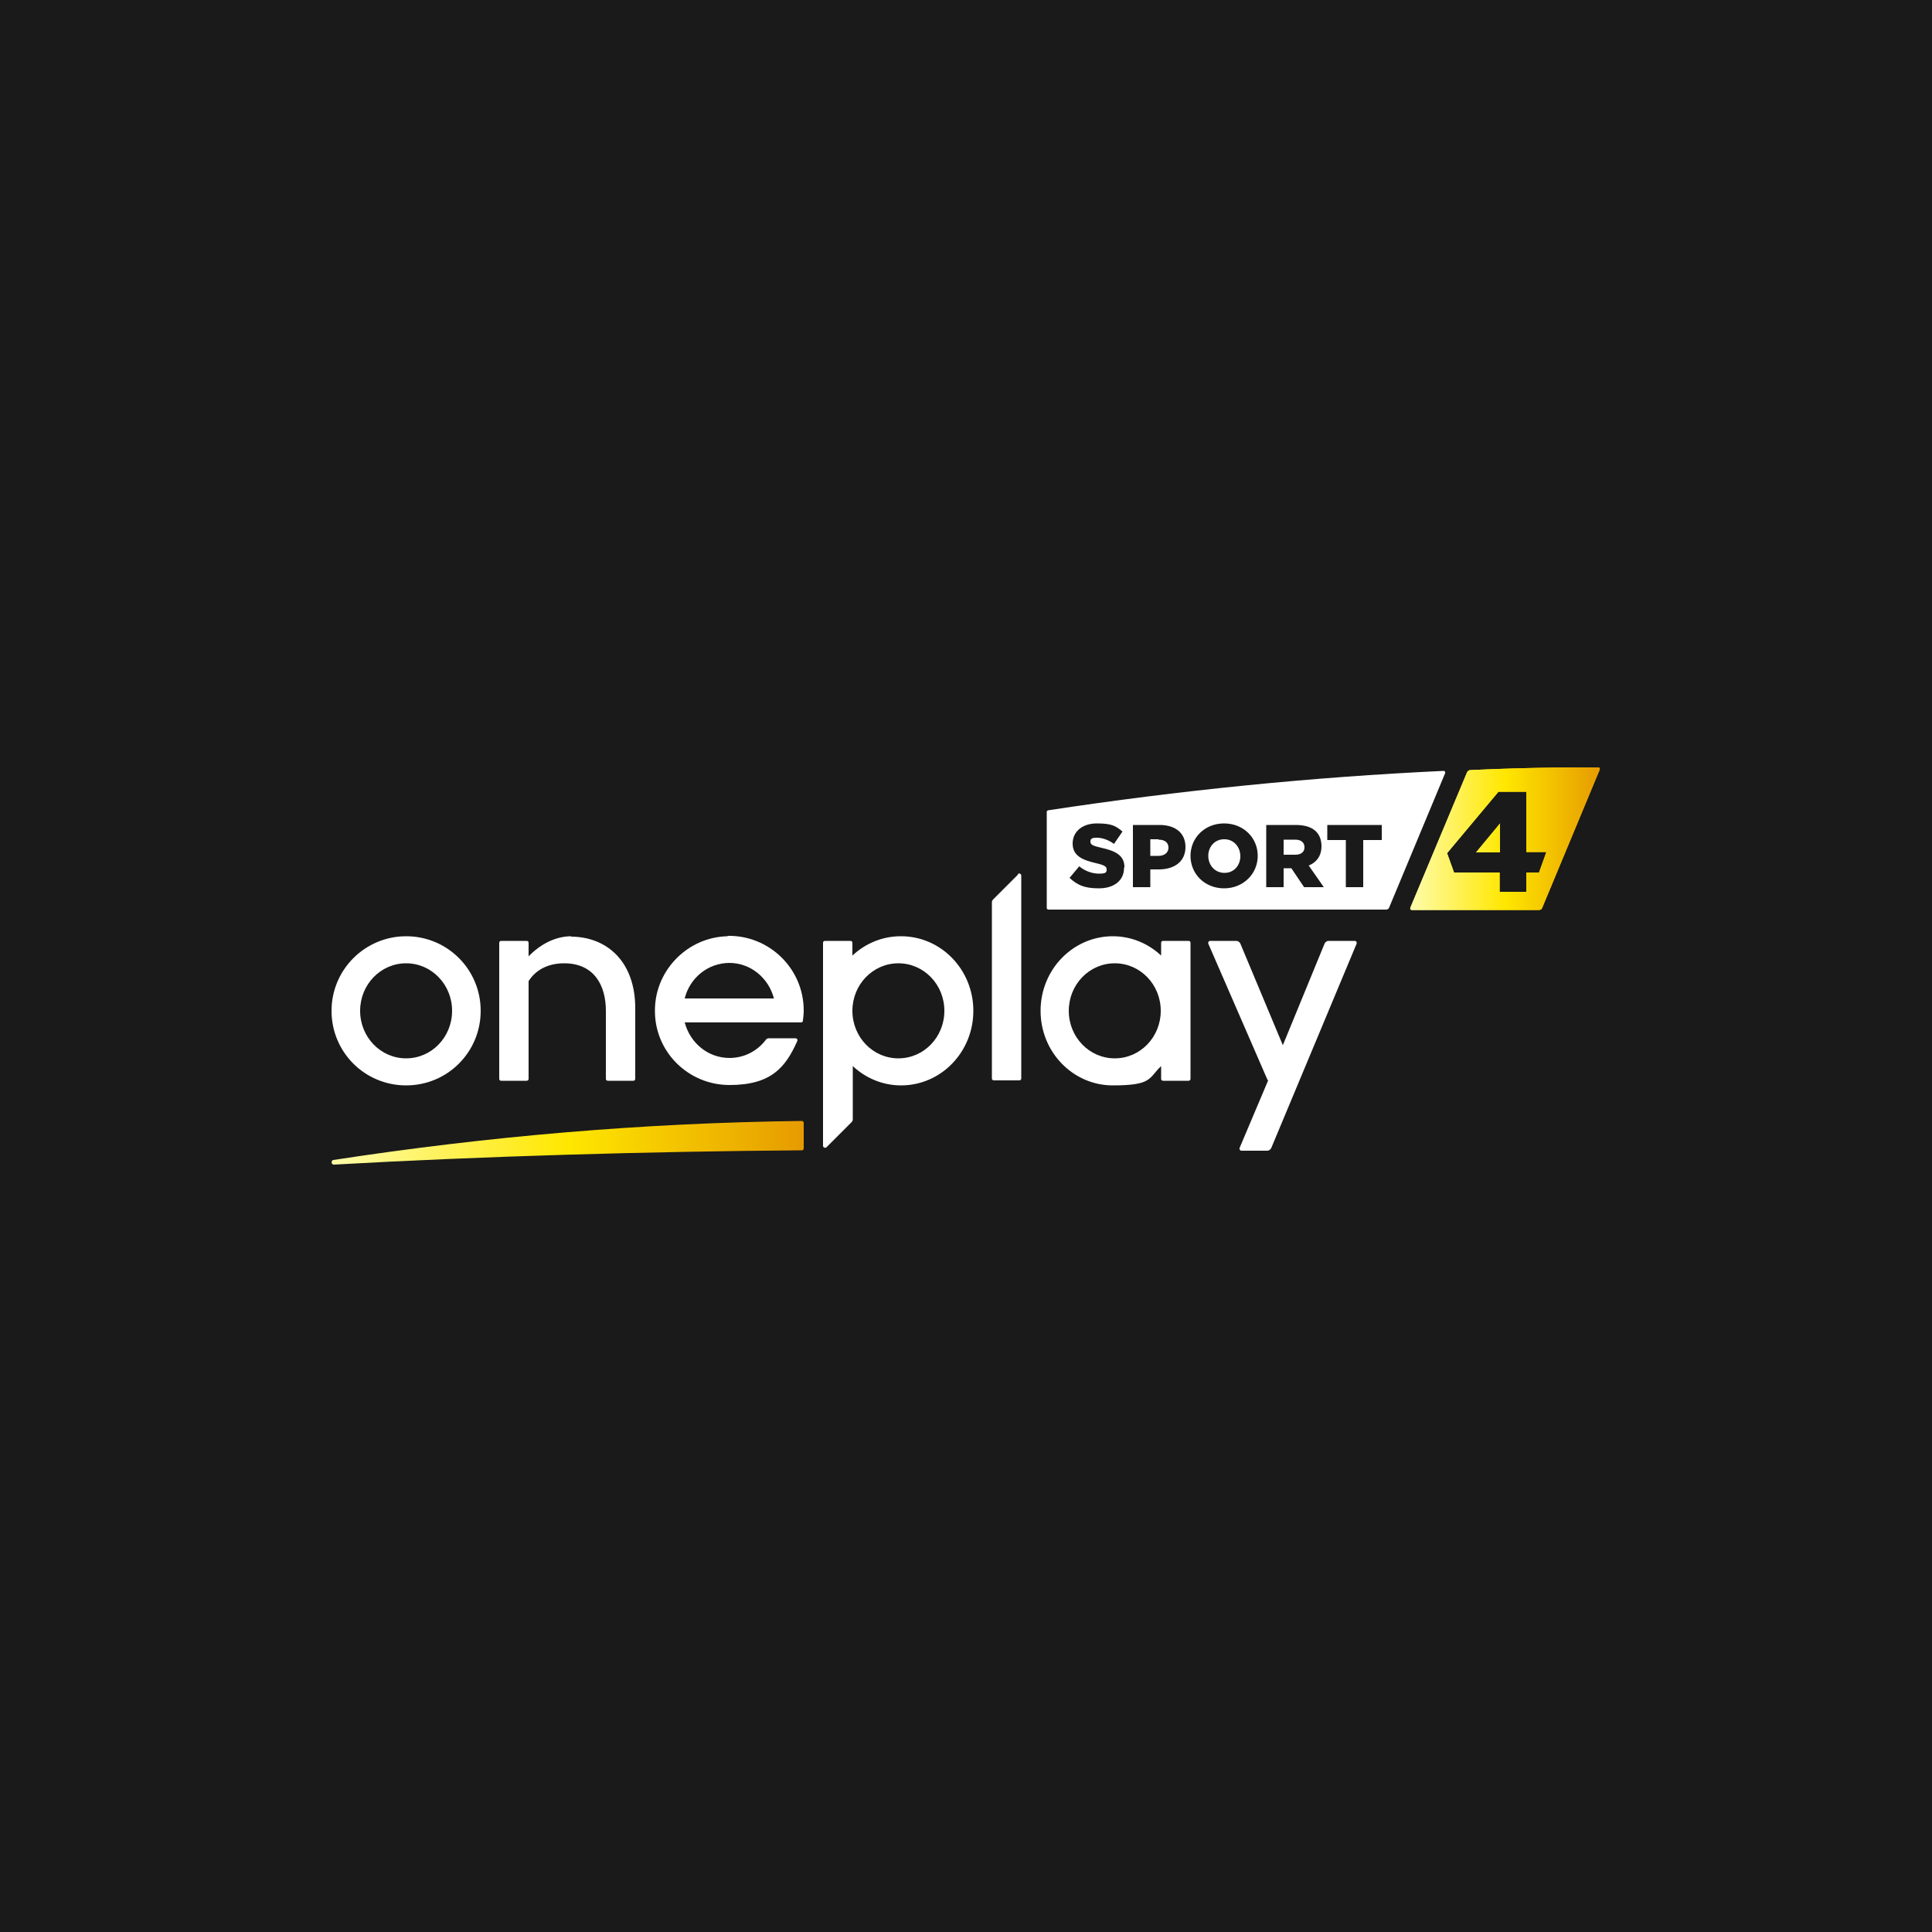
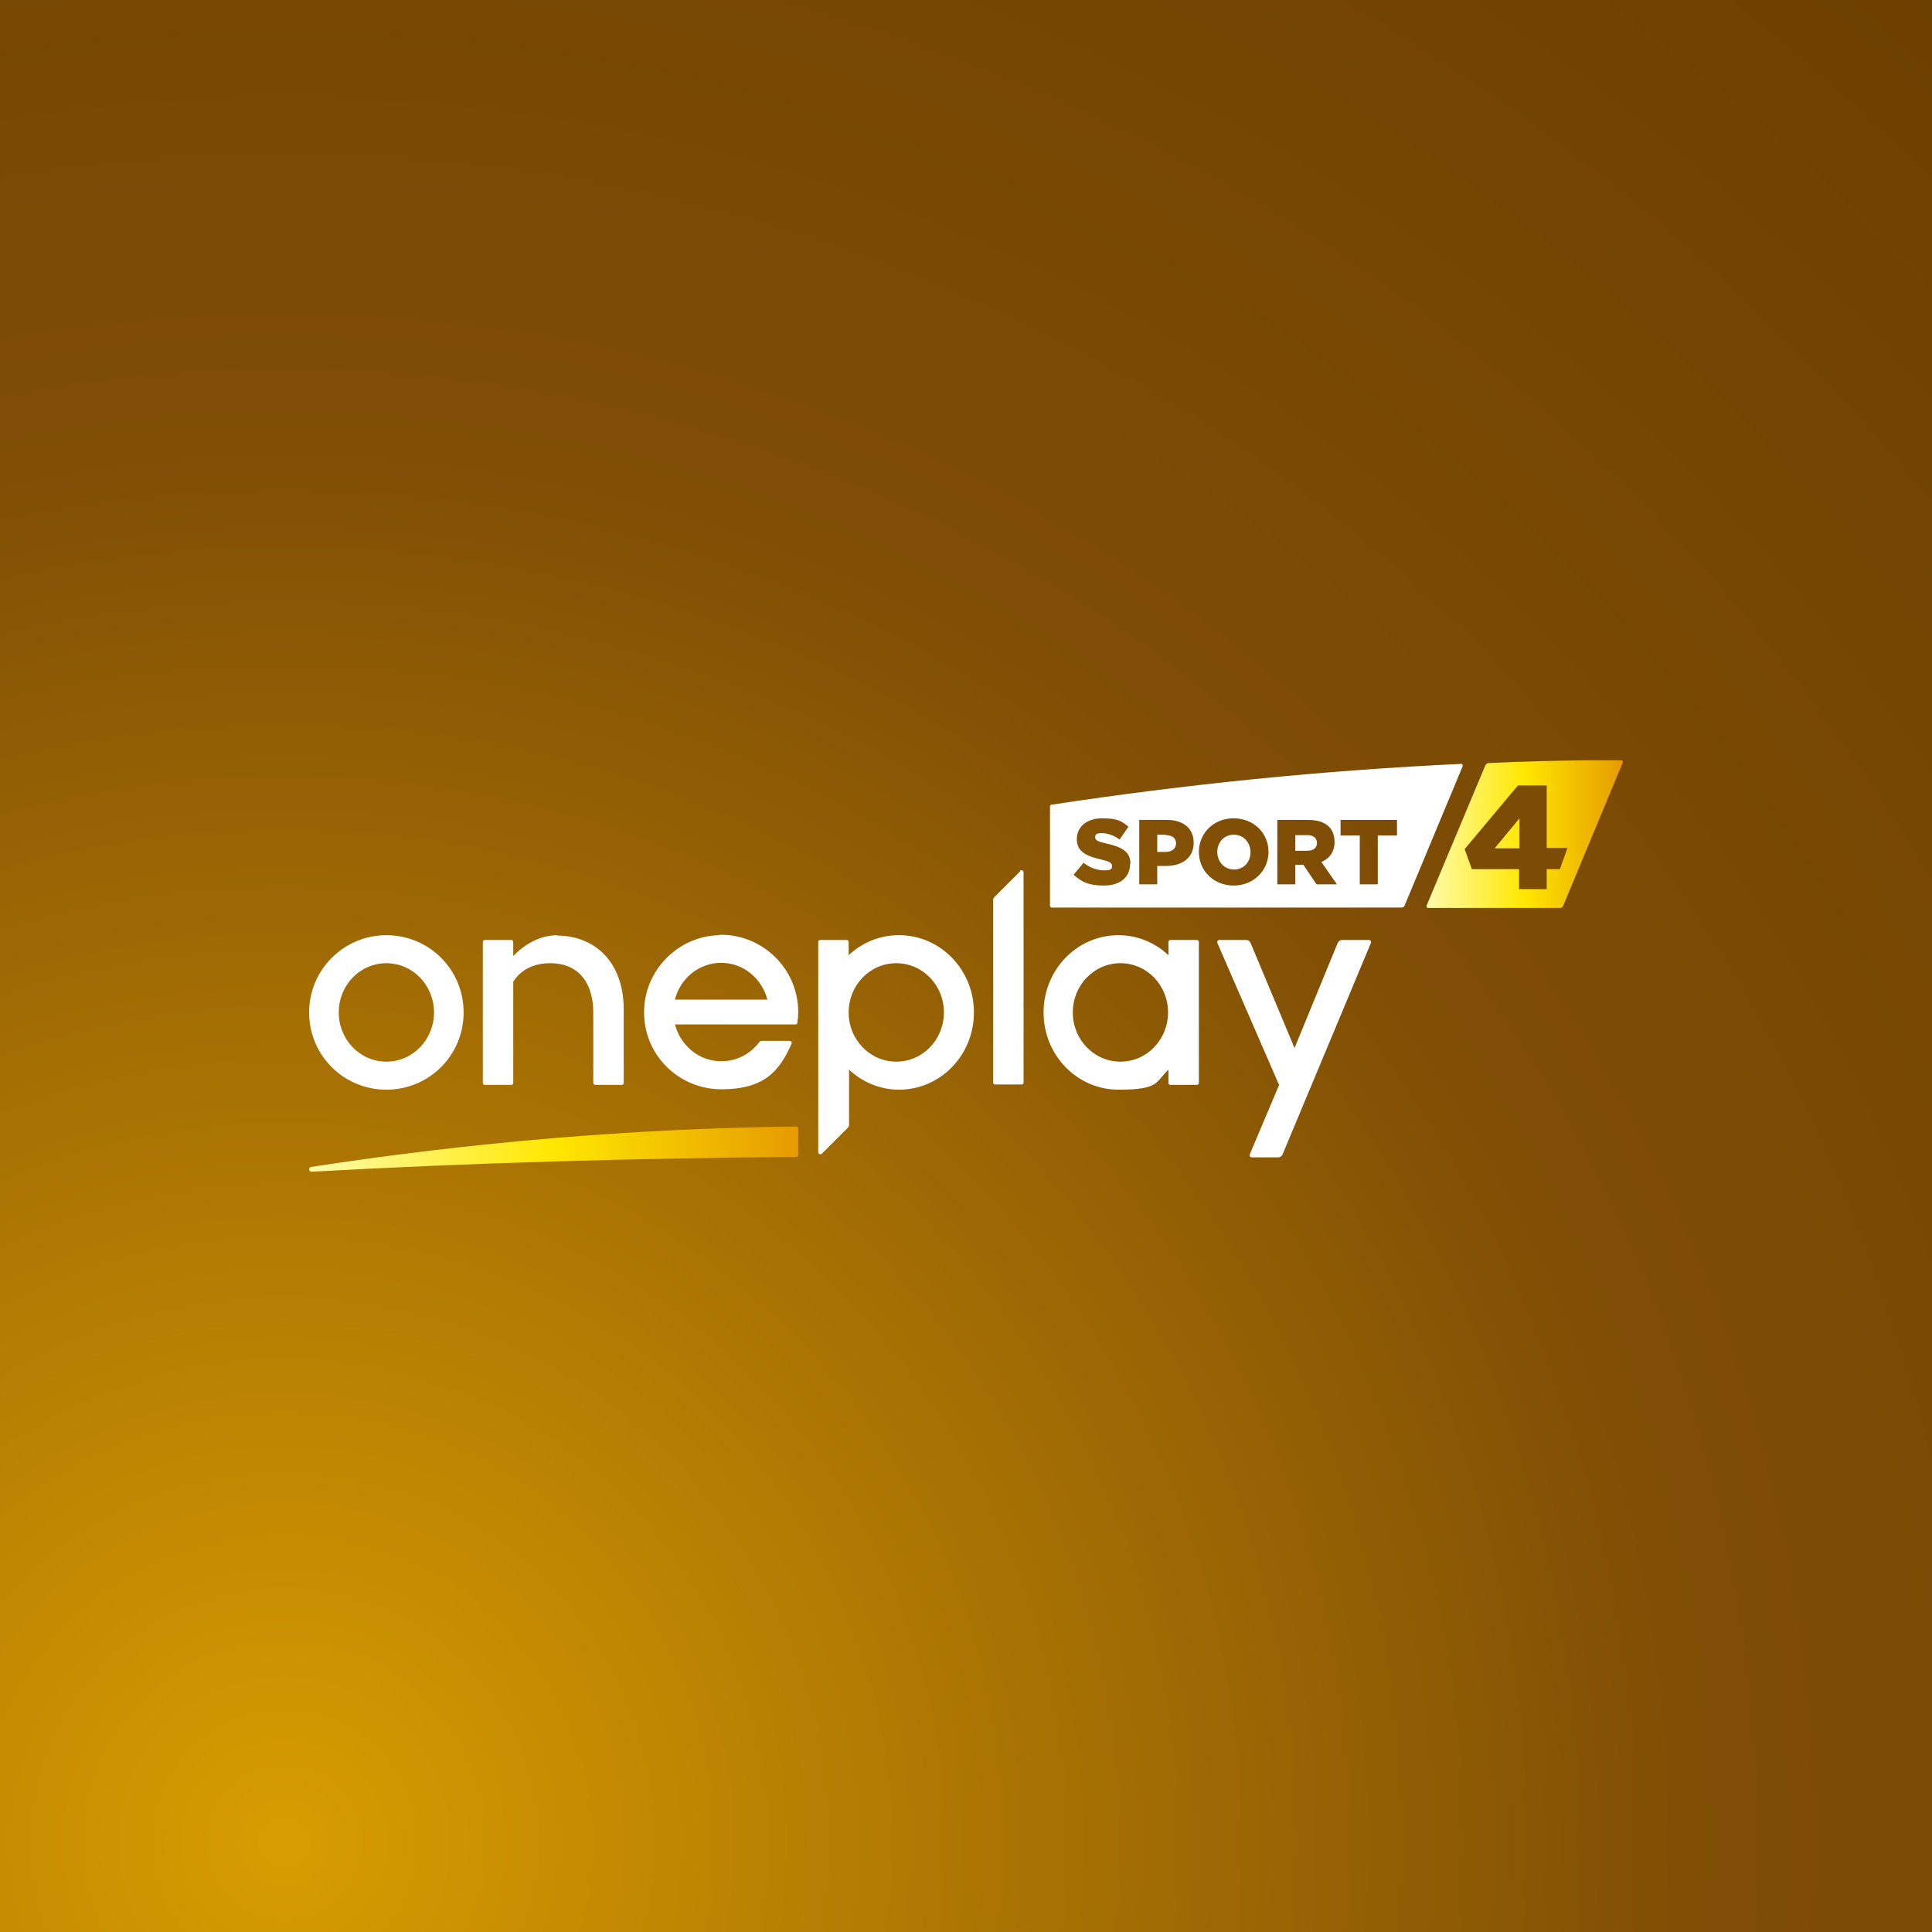
- <svg xmlns="http://www.w3.org/2000/svg" xmlns:xlink="http://www.w3.org/1999/xlink" id="Vrstva_1" version="1.1" viewBox="0 0 500 500">
+ <svg xmlns="http://www.w3.org/2000/svg" width="250" height="250" viewBox="0 0 250 250" fill="none">
+   <rect width="250" height="250" fill="url(#paint0_radial_447_2)" />
+   <path d="M159.639 108.012C158.345 108.012 157.516 109.048 157.516 110.239C157.516 111.482 158.396 112.518 159.691 112.518C160.986 112.518 161.815 111.482 161.815 110.291C161.815 109.048 160.934 108.012 159.691 108.012H159.639Z" fill="white" />
+   <path d="M189.109 98.845C171.293 99.674 153.424 101.486 136.074 104.128C135.971 104.128 135.867 104.231 135.867 104.335V117.231C135.867 117.335 135.971 117.438 136.074 117.438H181.34C181.548 117.438 181.703 117.335 181.755 117.179L189.265 99.156C189.316 99.001 189.213 98.845 189.057 98.845H189.109ZM146.225 111.845C146.225 113.554 144.879 114.59 142.859 114.59C140.839 114.59 139.959 114.124 138.923 113.191L140.218 111.638C141.046 112.311 141.978 112.622 142.911 112.622C143.843 112.622 143.895 112.415 143.895 112.052C143.895 111.69 143.636 111.482 142.496 111.223C140.735 110.809 139.337 110.291 139.337 108.582C139.337 107.028 140.58 105.889 142.6 105.889C144.62 105.889 145.138 106.251 146.018 106.976L144.879 108.634C144.102 108.064 143.273 107.805 142.548 107.805C141.823 107.805 141.72 108.012 141.72 108.323C141.72 108.737 142.03 108.893 143.17 109.152C145.086 109.566 146.277 110.188 146.277 111.741L146.225 111.845ZM154.46 109.048C154.46 111.016 152.958 112.052 150.887 112.052H149.747V114.434H147.417V106.096H150.99C153.114 106.096 154.46 107.184 154.46 109.048ZM164.145 110.239C164.145 112.622 162.229 114.59 159.64 114.59C157.05 114.59 155.134 112.674 155.134 110.239C155.134 107.805 157.05 105.889 159.64 105.889C162.229 105.889 164.145 107.805 164.145 110.239ZM170.36 114.434L168.651 111.897H167.616V114.434H165.285V106.096H169.221C170.516 106.096 171.396 106.407 171.966 106.976C172.432 107.443 172.691 108.116 172.691 108.945C172.691 110.239 172.018 111.12 170.982 111.534L173.002 114.434H170.36ZM180.771 108.116H178.285V114.434H175.954V108.116H173.468V106.096H180.771V108.116Z" fill="white" />
+   <path d="M169.169 108.064H167.615V110.084H169.169C169.946 110.084 170.412 109.721 170.412 109.1C170.412 108.427 169.946 108.064 169.169 108.064Z" fill="white" />
+   <path d="M150.835 108.012H149.747V110.239H150.835C151.664 110.239 152.181 109.773 152.181 109.152C152.181 108.427 151.664 108.064 150.835 108.064V108.012Z" fill="white" />
+   <path d="M116.29 121.012C113.804 121.012 111.525 121.996 109.816 123.602V121.893C109.816 121.737 109.712 121.634 109.557 121.634H106.138C105.983 121.634 105.879 121.737 105.879 121.893V149.083C105.879 149.342 106.19 149.446 106.346 149.291L109.712 145.924C109.816 145.82 109.867 145.665 109.867 145.561V138.414C111.577 140.02 113.855 141.004 116.341 141.004C121.676 141.004 126.026 136.55 126.026 131.008C126.026 125.466 121.676 121.012 116.341 121.012H116.29ZM115.979 137.378C112.561 137.378 109.816 134.53 109.816 131.008C109.816 127.486 112.561 124.638 115.979 124.638C119.397 124.638 122.142 127.486 122.142 131.008C122.142 134.53 119.397 137.378 115.979 137.378Z" fill="white" />
+   <path d="M154.875 121.634H151.456C151.301 121.634 151.197 121.737 151.197 121.893V123.602C149.488 121.996 147.209 121.012 144.723 121.012C139.389 121.012 135.038 125.466 135.038 131.008C135.038 136.55 139.389 141.004 144.723 141.004C150.058 141.004 149.488 140.02 151.197 138.414V140.123C151.197 140.279 151.301 140.382 151.456 140.382H154.875C155.03 140.382 155.134 140.279 155.134 140.123V121.893C155.134 121.737 155.03 121.634 154.875 121.634ZM144.982 137.378C141.564 137.378 138.819 134.53 138.819 131.008C138.819 127.486 141.564 124.638 144.982 124.638C148.401 124.638 151.146 127.486 151.146 131.008C151.146 134.53 148.401 137.378 144.982 137.378Z" fill="white" />
+   <path d="M177.093 121.634H173.623C173.416 121.634 173.209 121.789 173.105 121.996L167.512 135.617L161.815 121.996C161.711 121.789 161.504 121.634 161.297 121.634H157.775C157.568 121.634 157.464 121.841 157.516 121.996L165.44 140.227C165.44 140.227 165.492 140.33 165.544 140.33L161.711 149.394C161.659 149.549 161.763 149.757 161.97 149.757H165.44C165.647 149.757 165.855 149.601 165.958 149.394L177.404 121.996C177.456 121.841 177.352 121.634 177.145 121.634H177.093Z" fill="white" />
+   <path d="M72.163 121.012C70.039 121.012 68.019 122.048 66.414 123.705V121.893C66.414 121.737 66.31 121.634 66.155 121.634H62.737C62.581 121.634 62.478 121.737 62.478 121.893V140.123C62.478 140.279 62.581 140.382 62.737 140.382H66.155C66.31 140.382 66.414 140.279 66.414 140.123V127.02C67.346 125.57 68.952 124.638 71.179 124.638C75.115 124.638 76.772 127.486 76.772 131.008V140.123C76.772 140.279 76.876 140.382 77.031 140.382H80.45C80.605 140.382 80.709 140.279 80.709 140.123V130.645C80.709 124.43 76.928 121.064 72.059 121.064L72.163 121.012Z" fill="white" />
+   <path d="M132.034 112.725L128.668 116.092C128.564 116.195 128.513 116.351 128.513 116.454V140.071C128.513 140.227 128.616 140.33 128.771 140.33H132.19C132.345 140.33 132.449 140.227 132.449 140.071V112.881C132.449 112.622 132.138 112.518 131.983 112.673L132.034 112.725Z" fill="white" />
+   <path d="M93.087 121.012C87.804 121.116 83.454 125.466 83.35 130.749C83.195 136.394 87.752 140.952 93.346 140.952C98.939 140.952 100.856 138.57 102.409 135.099C102.513 134.892 102.409 134.685 102.15 134.685H98.629C98.473 134.685 98.318 134.737 98.214 134.892C97.075 136.394 95.314 137.327 93.346 137.327C90.445 137.327 88.063 135.307 87.338 132.562H100.131H102.927C103.083 132.562 103.186 132.458 103.186 132.303C103.238 131.837 103.29 131.422 103.29 130.956C103.29 125.363 98.68 120.857 93.087 120.96V121.012ZM93.294 124.586C96.194 124.586 98.577 126.606 99.302 129.351H87.338C88.011 126.606 90.445 124.586 93.346 124.586H93.294Z" fill="white" />
+   <path d="M49.996 121.012C44.506 121.012 40 125.466 40 131.008C40 136.55 44.454 141.004 49.996 141.004C55.538 141.004 59.992 136.55 59.992 131.008C59.992 125.466 55.538 121.012 49.996 121.012ZM49.996 137.378C46.578 137.378 43.833 134.53 43.833 131.008C43.833 127.486 46.578 124.638 49.996 124.638C53.414 124.638 56.159 127.486 56.159 131.008C56.159 134.53 53.414 137.378 49.996 137.378Z" fill="white" />
+   <path d="M103.031 145.769C81.744 146.028 60.82 147.84 40.259 151C40.104 151 40.052 151.155 40 151.259C40 151.517 40.155 151.621 40.311 151.621C60.561 150.482 82.521 149.86 103.031 149.705C103.186 149.705 103.29 149.601 103.29 149.446V146.028C103.29 145.872 103.186 145.769 103.031 145.769Z" fill="url(#paint1_linear_447_2)" />
+   <path d="M196.619 109.773V105.889L193.408 109.773H196.619Z" fill="url(#paint2_linear_447_2)" />
+   <path d="M209.826 98.379H205.475C201.021 98.431 197.033 98.534 192.631 98.741C192.476 98.741 192.32 98.845 192.217 99L184.603 117.179C184.551 117.335 184.603 117.49 184.81 117.49H201.85C202.057 117.49 202.213 117.387 202.264 117.231L209.981 98.69C210.033 98.534 209.981 98.379 209.774 98.379H209.826ZM201.85 112.466H200.141V115.056H196.567V112.466H190.456L189.524 109.877L196.412 101.642H200.141V109.721H202.834L201.85 112.466Z" fill="url(#paint3_linear_447_2)" />
  <defs>
-     <style>
-       .st0 {
-         fill: url(#Yellow_Gradient2);
-       }
- 
-       .st1 {
-         fill: url(#Yellow_Gradient4);
-       }
- 
-       .st2 {
-         fill: url(#Yellow_Gradient1);
-       }
- 
-       .st3 {
-         fill: url(#Yellow_Gradient3);
-       }
- 
-       .st4 {
-         fill: url(#Yellow_Gradient);
-       }
- 
-       .st5 {
-         fill: #fff;
-       }
- 
-       .st6 {
-         fill: #1a1a1a;
-       }
-     </style>
-     <linearGradient id="Yellow_Gradient" data-name="Yellow Gradient" x1="85.9" y1="295.8" x2="208" y2="295.8" gradientUnits="userSpaceOnUse">
-       <stop offset="0" stop-color="#fffcab" />
-       <stop offset=".5" stop-color="#ffe700" />
-       <stop offset="1" stop-color="#e69b00" />
+     <radialGradient id="paint0_radial_447_2" cx="0" cy="0" r="1" gradientUnits="userSpaceOnUse" gradientTransform="translate(37.5 237.5) scale(325)">
+       <stop stop-color="#D89D01" />
+       <stop offset="0.55" stop-color="#804E05" />
+       <stop offset="1" stop-color="#6B3F00" />
+     </radialGradient>
+     <linearGradient id="paint1_linear_447_2" x1="40.052" y1="148.721" x2="103.29" y2="148.721" gradientUnits="userSpaceOnUse">
+       <stop stop-color="#FFFCAB" />
+       <stop offset="0.5" stop-color="#FFE700" />
+       <stop offset="1" stop-color="#E69B00" />
    </linearGradient>
-     <linearGradient id="Yellow_Gradient1" data-name="Yellow Gradient" x1="382" y1="216.8" x2="388.2" y2="216.8" xlink:href="#Yellow_Gradient" />
-     <linearGradient id="Yellow_Gradient2" data-name="Yellow Gradient" x1="365" y1="217" x2="414.1" y2="217" xlink:href="#Yellow_Gradient" />
-     <linearGradient id="Yellow_Gradient3" data-name="Yellow Gradient" x1="365" y1="217" x2="414.1" y2="217" xlink:href="#Yellow_Gradient" />
-     <linearGradient id="Yellow_Gradient4" data-name="Yellow Gradient" x1="365" y1="217" x2="414.1" y2="217" xlink:href="#Yellow_Gradient" />
+     <linearGradient id="paint2_linear_447_2" x1="184.603" y1="107.909" x2="210.033" y2="107.909" gradientUnits="userSpaceOnUse">
+       <stop stop-color="#FFFCAB" />
+       <stop offset="0.5" stop-color="#FFE700" />
+       <stop offset="1" stop-color="#E69B00" />
+     </linearGradient>
+     <linearGradient id="paint3_linear_447_2" x1="184.603" y1="107.909" x2="210.033" y2="107.909" gradientUnits="userSpaceOnUse">
+       <stop stop-color="#FFFCAB" />
+       <stop offset="0.5" stop-color="#FFE700" />
+       <stop offset="1" stop-color="#E69B00" />
+     </linearGradient>
  </defs>
-   <rect class="st6" width="500" height="500" />
-   <g>
-     <g>
-       <path class="st5" d="M316.8,217.2c-2.5,0-4.1,2-4.1,4.3h0c0,2.4,1.7,4.4,4.2,4.4s4.1-2,4.1-4.3h0c0-2.4-1.7-4.4-4.1-4.4Z" />
-       <path class="st5" d="M373.7,199.5c-34.4,1.6-68.9,5.1-102.4,10.2-.2,0-.4.2-.4.4v24.9c0,.2.2.4.4.4h87.4c.4,0,.7-.2.8-.5l14.5-34.8c.1-.3-.1-.6-.4-.6ZM290.9,224.6c0,3.3-2.6,5.3-6.5,5.3s-5.6-.9-7.6-2.7l2.5-3c1.6,1.3,3.4,1.9,5.2,1.9s1.9-.4,1.9-1.1h0c0-.7-.5-1.1-2.7-1.6-3.4-.8-6.1-1.8-6.1-5.1h0c0-3,2.4-5.2,6.3-5.2s4.9.7,6.6,2.1l-2.2,3.2c-1.5-1.1-3.1-1.6-4.5-1.6s-1.6.4-1.6,1h0c0,.8.6,1.1,2.8,1.6,3.7.8,6,2,6,5h0ZM306.8,219.2c0,3.8-2.9,5.8-6.9,5.8h-2.2v4.6h-4.5v-16.1h6.9c4.1,0,6.7,2.1,6.7,5.7h0ZM325.5,221.5c0,4.6-3.7,8.4-8.7,8.4s-8.7-3.7-8.7-8.4h0c0-4.7,3.7-8.4,8.7-8.4s8.7,3.7,8.7,8.4h0ZM337.5,229.6l-3.3-4.9h-2v4.9h-4.5v-16.1h7.6c2.5,0,4.2.6,5.3,1.7.9.9,1.4,2.2,1.4,3.8h0c0,2.5-1.3,4.2-3.3,5l3.9,5.6h-5.1ZM357.6,217.4h-4.8v12.2h-4.5v-12.2h-4.8v-3.9h14.1v3.9Z" />
-       <path class="st5" d="M335.2,217.3h-3v3.9h3c1.5,0,2.4-.7,2.4-1.9h0c0-1.3-.9-2-2.4-2Z" />
-       <path class="st5" d="M299.8,217.2h-2.1v4.3h2.1c1.6,0,2.6-.9,2.6-2.1h0c0-1.4-1-2.1-2.6-2.1Z" />
-     </g>
-     <path class="st4" d="M207.5,290.1c-41.1.5-81.5,4-121.2,10.1-.3,0-.4.3-.5.5h0c0,.5.3.7.6.7,39.1-2.2,81.5-3.4,121.1-3.7.3,0,.5-.2.5-.5v-6.6c0-.3-.2-.5-.5-.5Z" />
-     <g>
-       <path class="st5" d="M233.1,242.3c-4.8,0-9.2,1.9-12.5,5v-3.3c0-.3-.2-.5-.5-.5h-6.6c-.3,0-.5.2-.5.5v52.5c0,.5.6.7.9.4l6.5-6.5c.2-.2.3-.5.3-.7v-13.8c3.3,3.1,7.7,5,12.5,5,10.3,0,18.7-8.6,18.7-19.3s-8.4-19.3-18.7-19.3ZM232.5,273.9c-6.6,0-11.9-5.5-11.9-12.3s5.3-12.3,11.9-12.3,11.9,5.5,11.9,12.3-5.3,12.3-11.9,12.3Z" />
-       <path class="st5" d="M307.6,243.5h-6.6c-.3,0-.5.2-.5.5v3.3c-3.3-3.1-7.7-5-12.5-5-10.3,0-18.7,8.6-18.7,19.3s8.4,19.3,18.7,19.3,9.2-1.9,12.5-5v3.3c0,.3.2.5.5.5h6.6c.3,0,.5-.2.5-.5v-35.2c0-.3-.2-.5-.5-.5ZM288.5,273.9c-6.6,0-11.9-5.5-11.9-12.3s5.3-12.3,11.9-12.3,11.9,5.5,11.9,12.3-5.3,12.3-11.9,12.3Z" />
-       <path class="st5" d="M350.5,243.5h-6.7c-.4,0-.8.3-1,.7l-10.8,26.3-11-26.3c-.2-.4-.6-.7-1-.7h-6.8c-.4,0-.6.4-.5.7l15.3,35.2c0,0,.1.2.2.2l-7.4,17.5c-.1.3.1.7.5.7h6.7c.4,0,.8-.3,1-.7l22.1-52.9c.1-.3-.1-.7-.5-.7Z" />
-       <path class="st5" d="M147.9,242.3c-4.1,0-8,2-11.1,5.2v-3.5c0-.3-.2-.5-.5-.5h-6.6c-.3,0-.5.2-.5.5v35.2c0,.3.2.5.5.5h6.6c.3,0,.5-.2.5-.5v-25.3c1.8-2.8,4.9-4.6,9.2-4.6,7.6,0,10.8,5.5,10.8,12.3v17.6c0,.3.2.5.5.5h6.6c.3,0,.5-.2.5-.5v-18.3c0-12-7.3-18.5-16.7-18.5Z" />
-       <path class="st5" d="M263.5,226.3l-6.5,6.5c-.2.2-.3.5-.3.7v45.6c0,.3.2.5.5.5h6.6c.3,0,.5-.2.5-.5v-52.5c0-.5-.6-.7-.9-.4Z" />
-       <path class="st5" d="M188.3,242.3c-10.2.2-18.6,8.6-18.8,18.8-.3,10.9,8.5,19.7,19.3,19.7s14.5-4.6,17.5-11.3c.2-.4,0-.8-.5-.8h-6.8c-.3,0-.6.1-.8.4-2.2,2.9-5.6,4.7-9.4,4.7-5.6,0-10.2-3.9-11.6-9.2h24.7s5.4,0,5.4,0c.3,0,.5-.2.5-.5.1-.9.2-1.7.2-2.6,0-10.8-8.9-19.5-19.7-19.3ZM188.7,249.2c5.6,0,10.2,3.9,11.6,9.2h-23.1c1.3-5.3,6-9.2,11.6-9.2Z" />
-       <path class="st5" d="M105.1,242.3c-10.6,0-19.3,8.6-19.3,19.3s8.6,19.3,19.3,19.3,19.3-8.6,19.3-19.3-8.6-19.3-19.3-19.3ZM105.1,273.9c-6.6,0-11.9-5.5-11.9-12.3s5.3-12.3,11.9-12.3,11.9,5.5,11.9,12.3-5.3,12.3-11.9,12.3Z" />
-     </g>
-     <g>
-       <g>
-         <polygon class="st2" points="388.2 220.6 388.2 213.1 382 220.6 388.2 220.6" />
-         <path class="st0" d="M413.7,198.6h-8.4c-8.6.1-16.3.3-24.8.7-.3,0-.6.2-.8.5l-14.7,35.1c-.1.3,0,.6.4.6h32.9c.4,0,.7-.2.8-.5l14.9-35.8c.1-.3,0-.6-.4-.6ZM398.3,225.8h-3.3v5h-6.9v-5h-11.8l-1.8-5,13.3-15.9h7.2v15.6h5.2l-1.9,5.3Z" />
-       </g>
-       <g>
-         <polygon class="st3" points="388.2 220.6 388.2 213.1 382 220.6 388.2 220.6" />
-         <path class="st1" d="M413.7,198.6h-8.4c-8.6.1-16.3.3-24.8.7-.3,0-.6.2-.8.5l-14.7,35.1c-.1.3,0,.6.4.6h32.9c.4,0,.7-.2.8-.5l14.9-35.8c.1-.3,0-.6-.4-.6ZM398.3,225.8h-3.3v5h-6.9v-5h-11.8l-1.8-5,13.3-15.9h7.2v15.6h5.2l-1.9,5.3Z" />
-       </g>
-     </g>
-   </g>
</svg>
